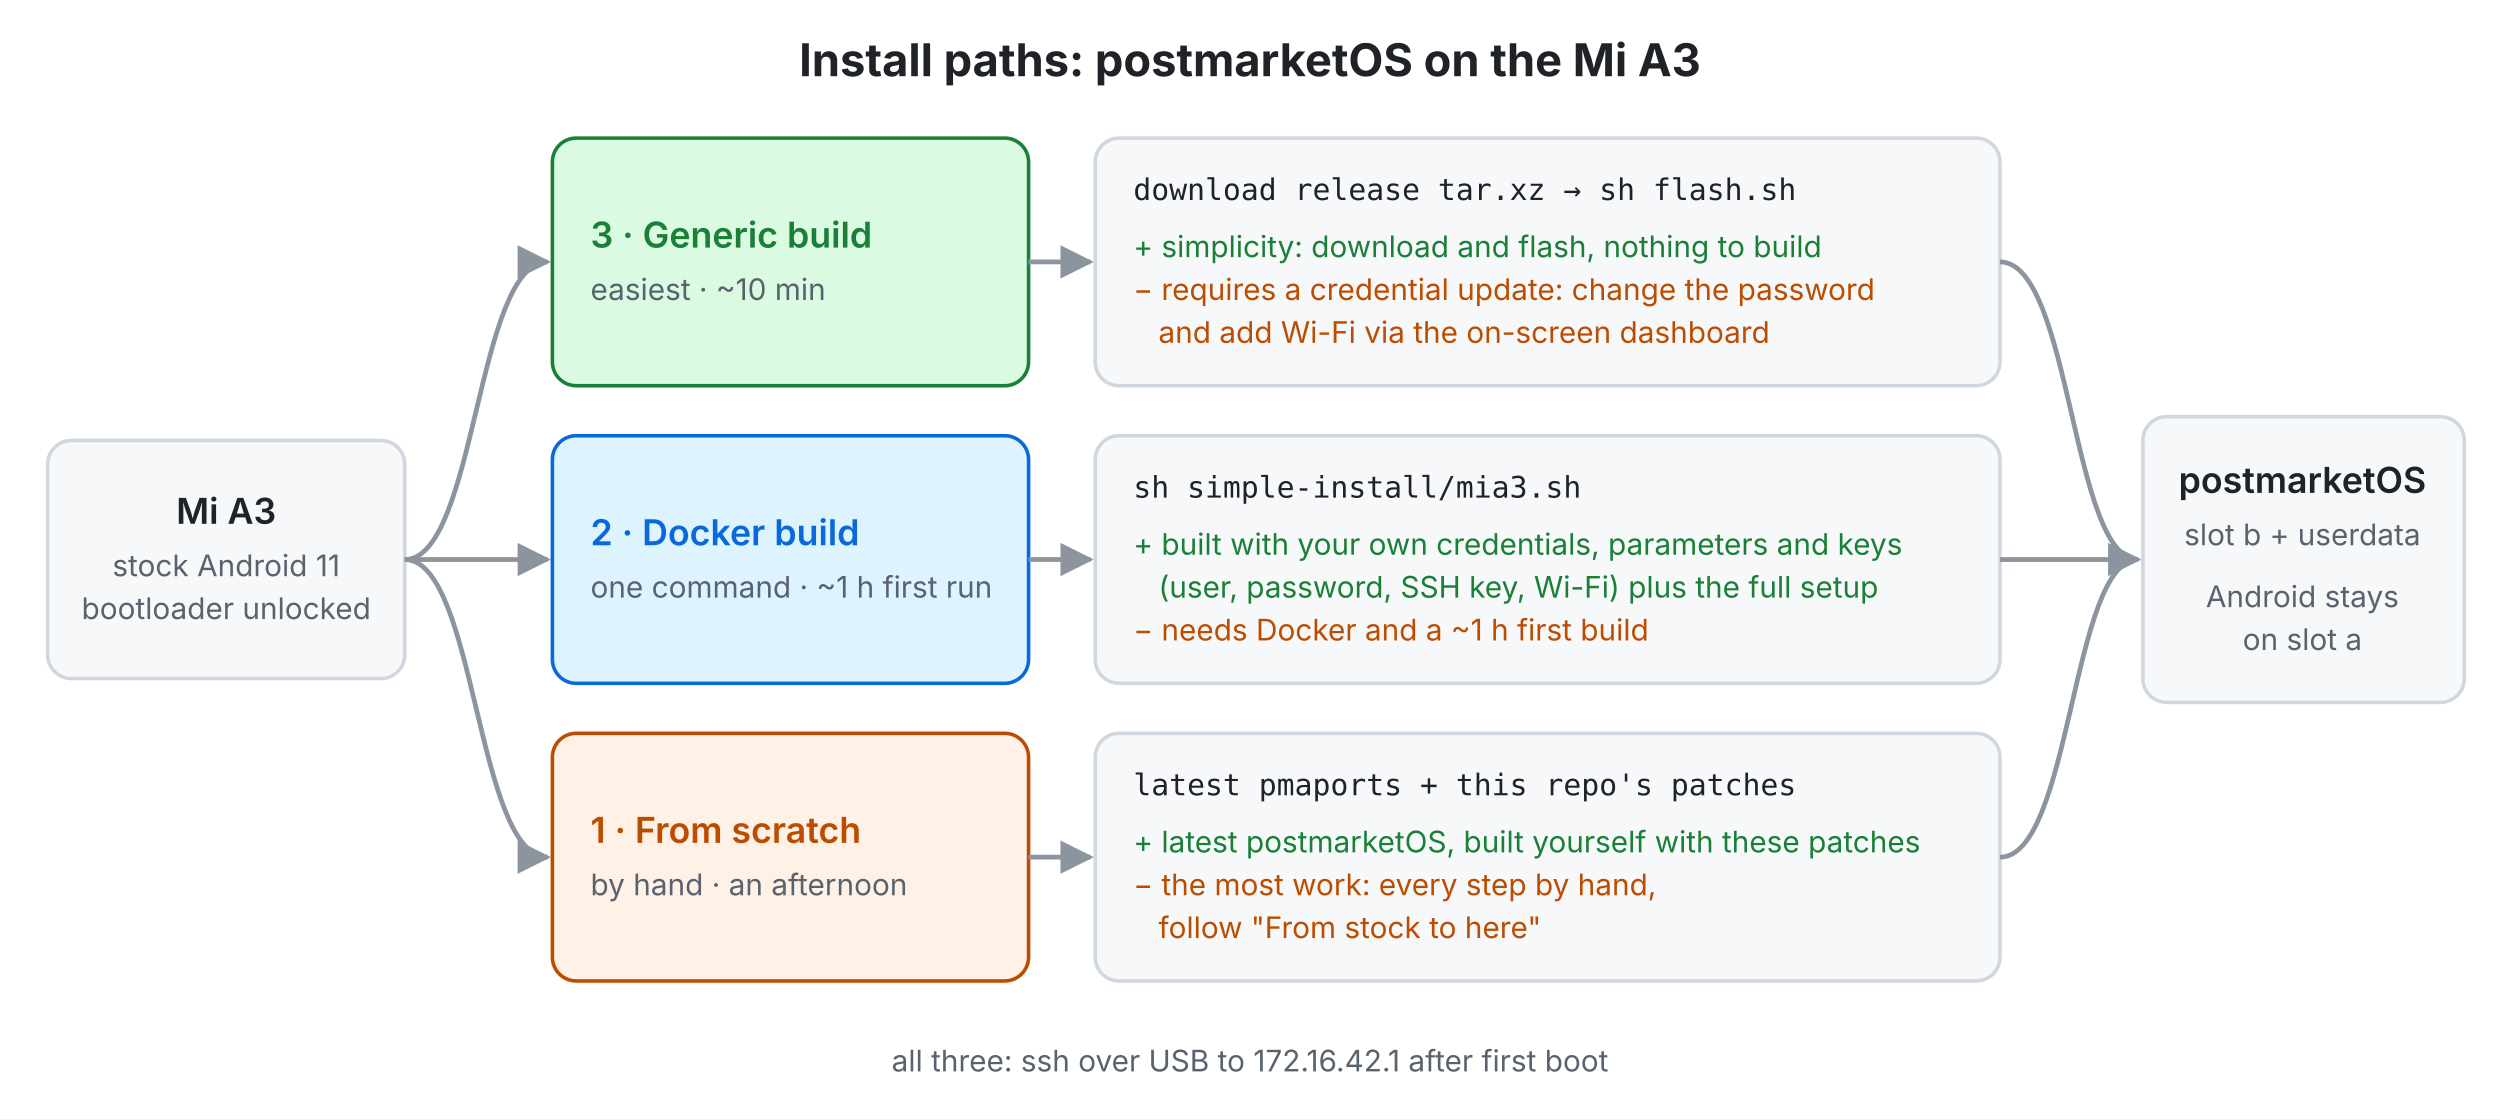
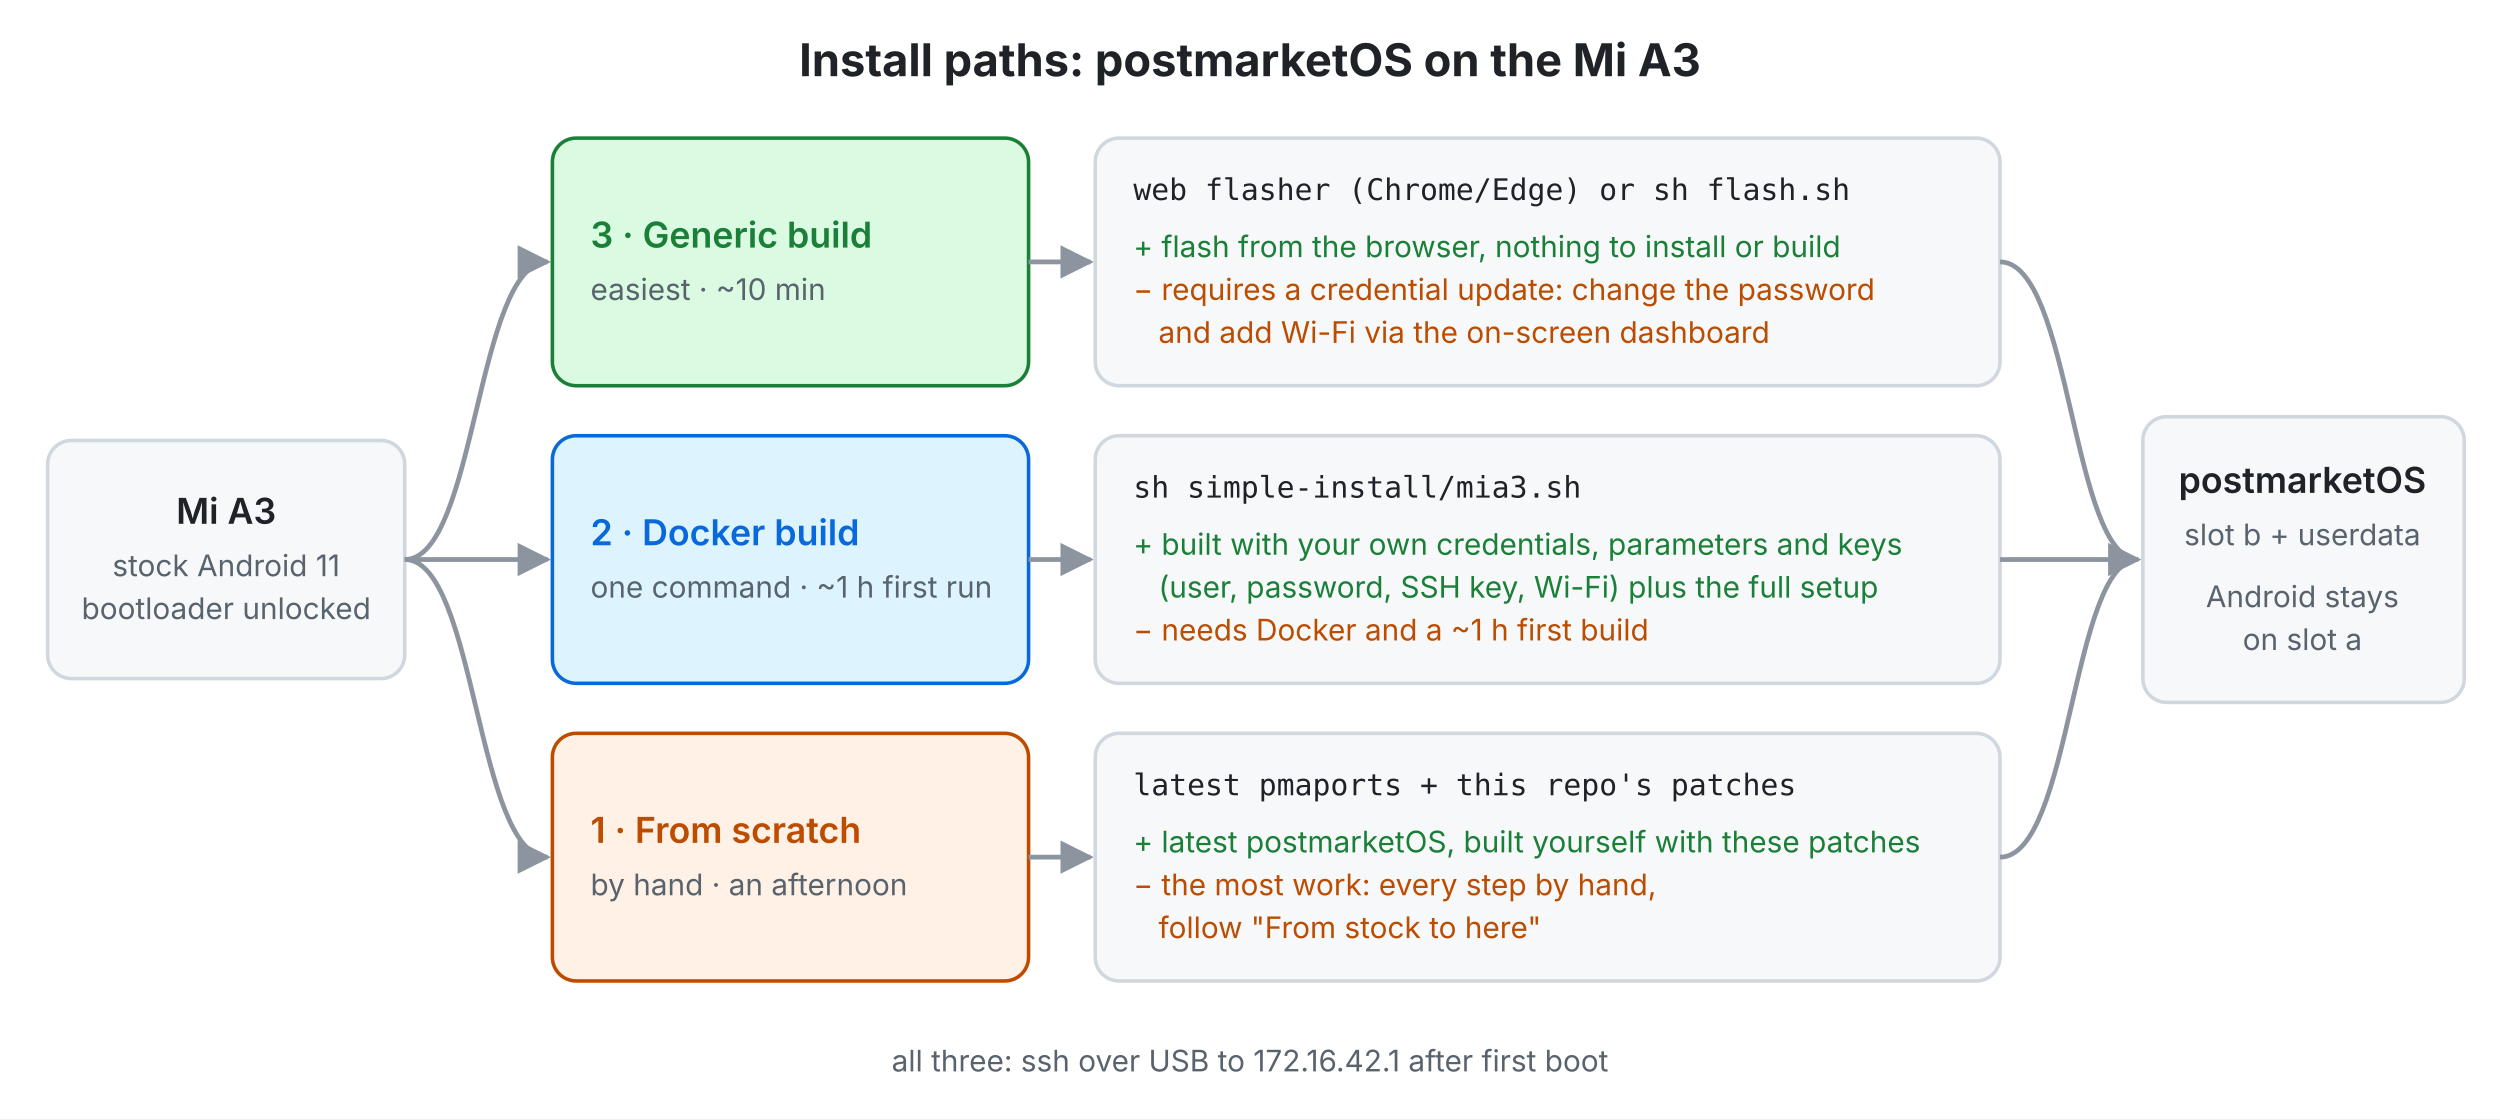
<svg xmlns="http://www.w3.org/2000/svg" viewBox="0 0 1050 470" font-family="system-ui,-apple-system,Segoe UI,sans-serif">
  <style>
    .bg{fill:#ffffff} .t{fill:#1f2328} .m{fill:#59636e} .box{fill:#f6f8fa;stroke:#d0d7de}
    .ln{stroke:#8c959f;stroke-width:2;fill:none}
    .g{fill:#dafbe1;stroke:#1a7f37} .gt{fill:#1a7f37}
    .b{fill:#ddf4ff;stroke:#0969da} .bt{fill:#0969da}
    .o{fill:#fff1e5;stroke:#bc4c00} .ot{fill:#bc4c00}
    @media (prefers-color-scheme: dark){
      .bg{fill:#0d1117} .t{fill:#e6edf3} .m{fill:#9198a1} .box{fill:#161b22;stroke:#3d444d}
      .ln{stroke:#656c76}
      .g{fill:#0f2d1a;stroke:#3fb950} .gt{fill:#3fb950}
      .b{fill:#0c2d4b;stroke:#4493f8} .bt{fill:#4493f8}
      .o{fill:#3a1f0b;stroke:#db6d28} .ot{fill:#db6d28}
    }
    rect{stroke-width:1.5} .h{font-weight:600;font-size:15px} .s{font-size:12.5px}
  </style>
  <defs>
    <marker id="a" viewBox="0 0 10 10" refX="9" refY="5" markerWidth="7" markerHeight="7" orient="auto">
      <path d="M0 0L10 5L0 10z" fill="#8c959f" />
    </marker>
  </defs>
  <rect class="bg" width="1050" height="470" stroke="none" />
  <text class="t" x="525" y="32" text-anchor="middle" font-size="19" font-weight="700">Install paths: postmarketOS on the Mi A3</text>
  <rect class="box" x="20" y="185" width="150" height="100" rx="10" />
  <text class="t h" x="95" y="220" text-anchor="middle">Mi A3</text>
  <text class="m s" x="95" y="242" text-anchor="middle">stock Android 11</text>
  <text class="m s" x="95" y="260" text-anchor="middle">bootloader unlocked</text>
  <path class="ln" d="M170 235 C200 235 200 110 230 110" marker-end="url(#a)" />
  <rect class="g" x="232" y="58" width="200" height="104" rx="10" />
  <text class="gt h" x="248" y="104">3 · Generic build</text>
  <text class="m s" x="248" y="126">easiest · ~10 min</text>
  <path class="ln" d="M432 110 L458 110" marker-end="url(#a)" />
  <rect class="box" x="460" y="58" width="380" height="104" rx="10" />
-   <text class="t s" x="476" y="84" font-family="ui-monospace,monospace">download release tar.xz → sh flash.sh</text>
-   <text class="gt s" x="476" y="108" xml:space="preserve">+ simplicity: download and flash, nothing to build</text>
+   <text class="t s" x="476" y="84" font-family="ui-monospace,monospace">web flasher (Chrome/Edge) or sh flash.sh</text>
+   <text class="gt s" x="476" y="108" xml:space="preserve">+ flash from the browser, nothing to install or build</text>
  <text class="ot s" x="476" y="126" xml:space="preserve">− requires a credential update: change the password</text>
  <text class="ot s" x="476" y="144" xml:space="preserve">   and add Wi-Fi via the on-screen dashboard</text>
  <path class="ln" d="M840 110 C870 110 870 235 898 235" />
  <path class="ln" d="M170 235 C200 235 200 235 230 235" marker-end="url(#a)" />
  <rect class="b" x="232" y="183" width="200" height="104" rx="10" />
  <text class="bt h" x="248" y="229">2 · Docker build</text>
  <text class="m s" x="248" y="251">one command · ~1 h first run</text>
  <path class="ln" d="M432 235 L458 235" marker-end="url(#a)" />
  <rect class="box" x="460" y="183" width="380" height="104" rx="10" />
  <text class="t s" x="476" y="209" font-family="ui-monospace,monospace">sh simple-install/mia3.sh</text>
  <text class="gt s" x="476" y="233" xml:space="preserve">+ built with your own credentials, parameters and keys</text>
  <text class="gt s" x="476" y="251" xml:space="preserve">   (user, password, SSH key, Wi-Fi) plus the full setup</text>
  <text class="ot s" x="476" y="269" xml:space="preserve">− needs Docker and a ~1 h first build</text>
  <path class="ln" d="M840 235 C870 235 870 235 898 235" marker-end="url(#a)" />
  <path class="ln" d="M170 235 C200 235 200 360 230 360" marker-end="url(#a)" />
  <rect class="o" x="232" y="308" width="200" height="104" rx="10" />
  <text class="ot h" x="248" y="354">1 · From scratch</text>
  <text class="m s" x="248" y="376">by hand · an afternoon</text>
  <path class="ln" d="M432 360 L458 360" marker-end="url(#a)" />
  <rect class="box" x="460" y="308" width="380" height="104" rx="10" />
  <text class="t s" x="476" y="334" font-family="ui-monospace,monospace">latest pmaports + this repo's patches</text>
  <text class="gt s" x="476" y="358" xml:space="preserve">+ latest postmarketOS, built yourself with these patches</text>
  <text class="ot s" x="476" y="376" xml:space="preserve">− the most work: every step by hand,</text>
  <text class="ot s" x="476" y="394" xml:space="preserve">   follow "From stock to here"</text>
  <path class="ln" d="M840 360 C870 360 870 235 898 235" />
  <rect class="box" x="900" y="175" width="135" height="120" rx="10" />
  <text class="t h" x="967" y="207" text-anchor="middle">postmarketOS</text>
  <text class="m s" x="967" y="229" text-anchor="middle">slot b + userdata</text>
  <text class="m s" x="967" y="255" text-anchor="middle">Android stays</text>
  <text class="m s" x="967" y="273" text-anchor="middle">on slot a</text>
  <text class="m s" x="525" y="450" text-anchor="middle">all three: ssh over USB to 172.16.42.1 after first boot</text>
</svg>
